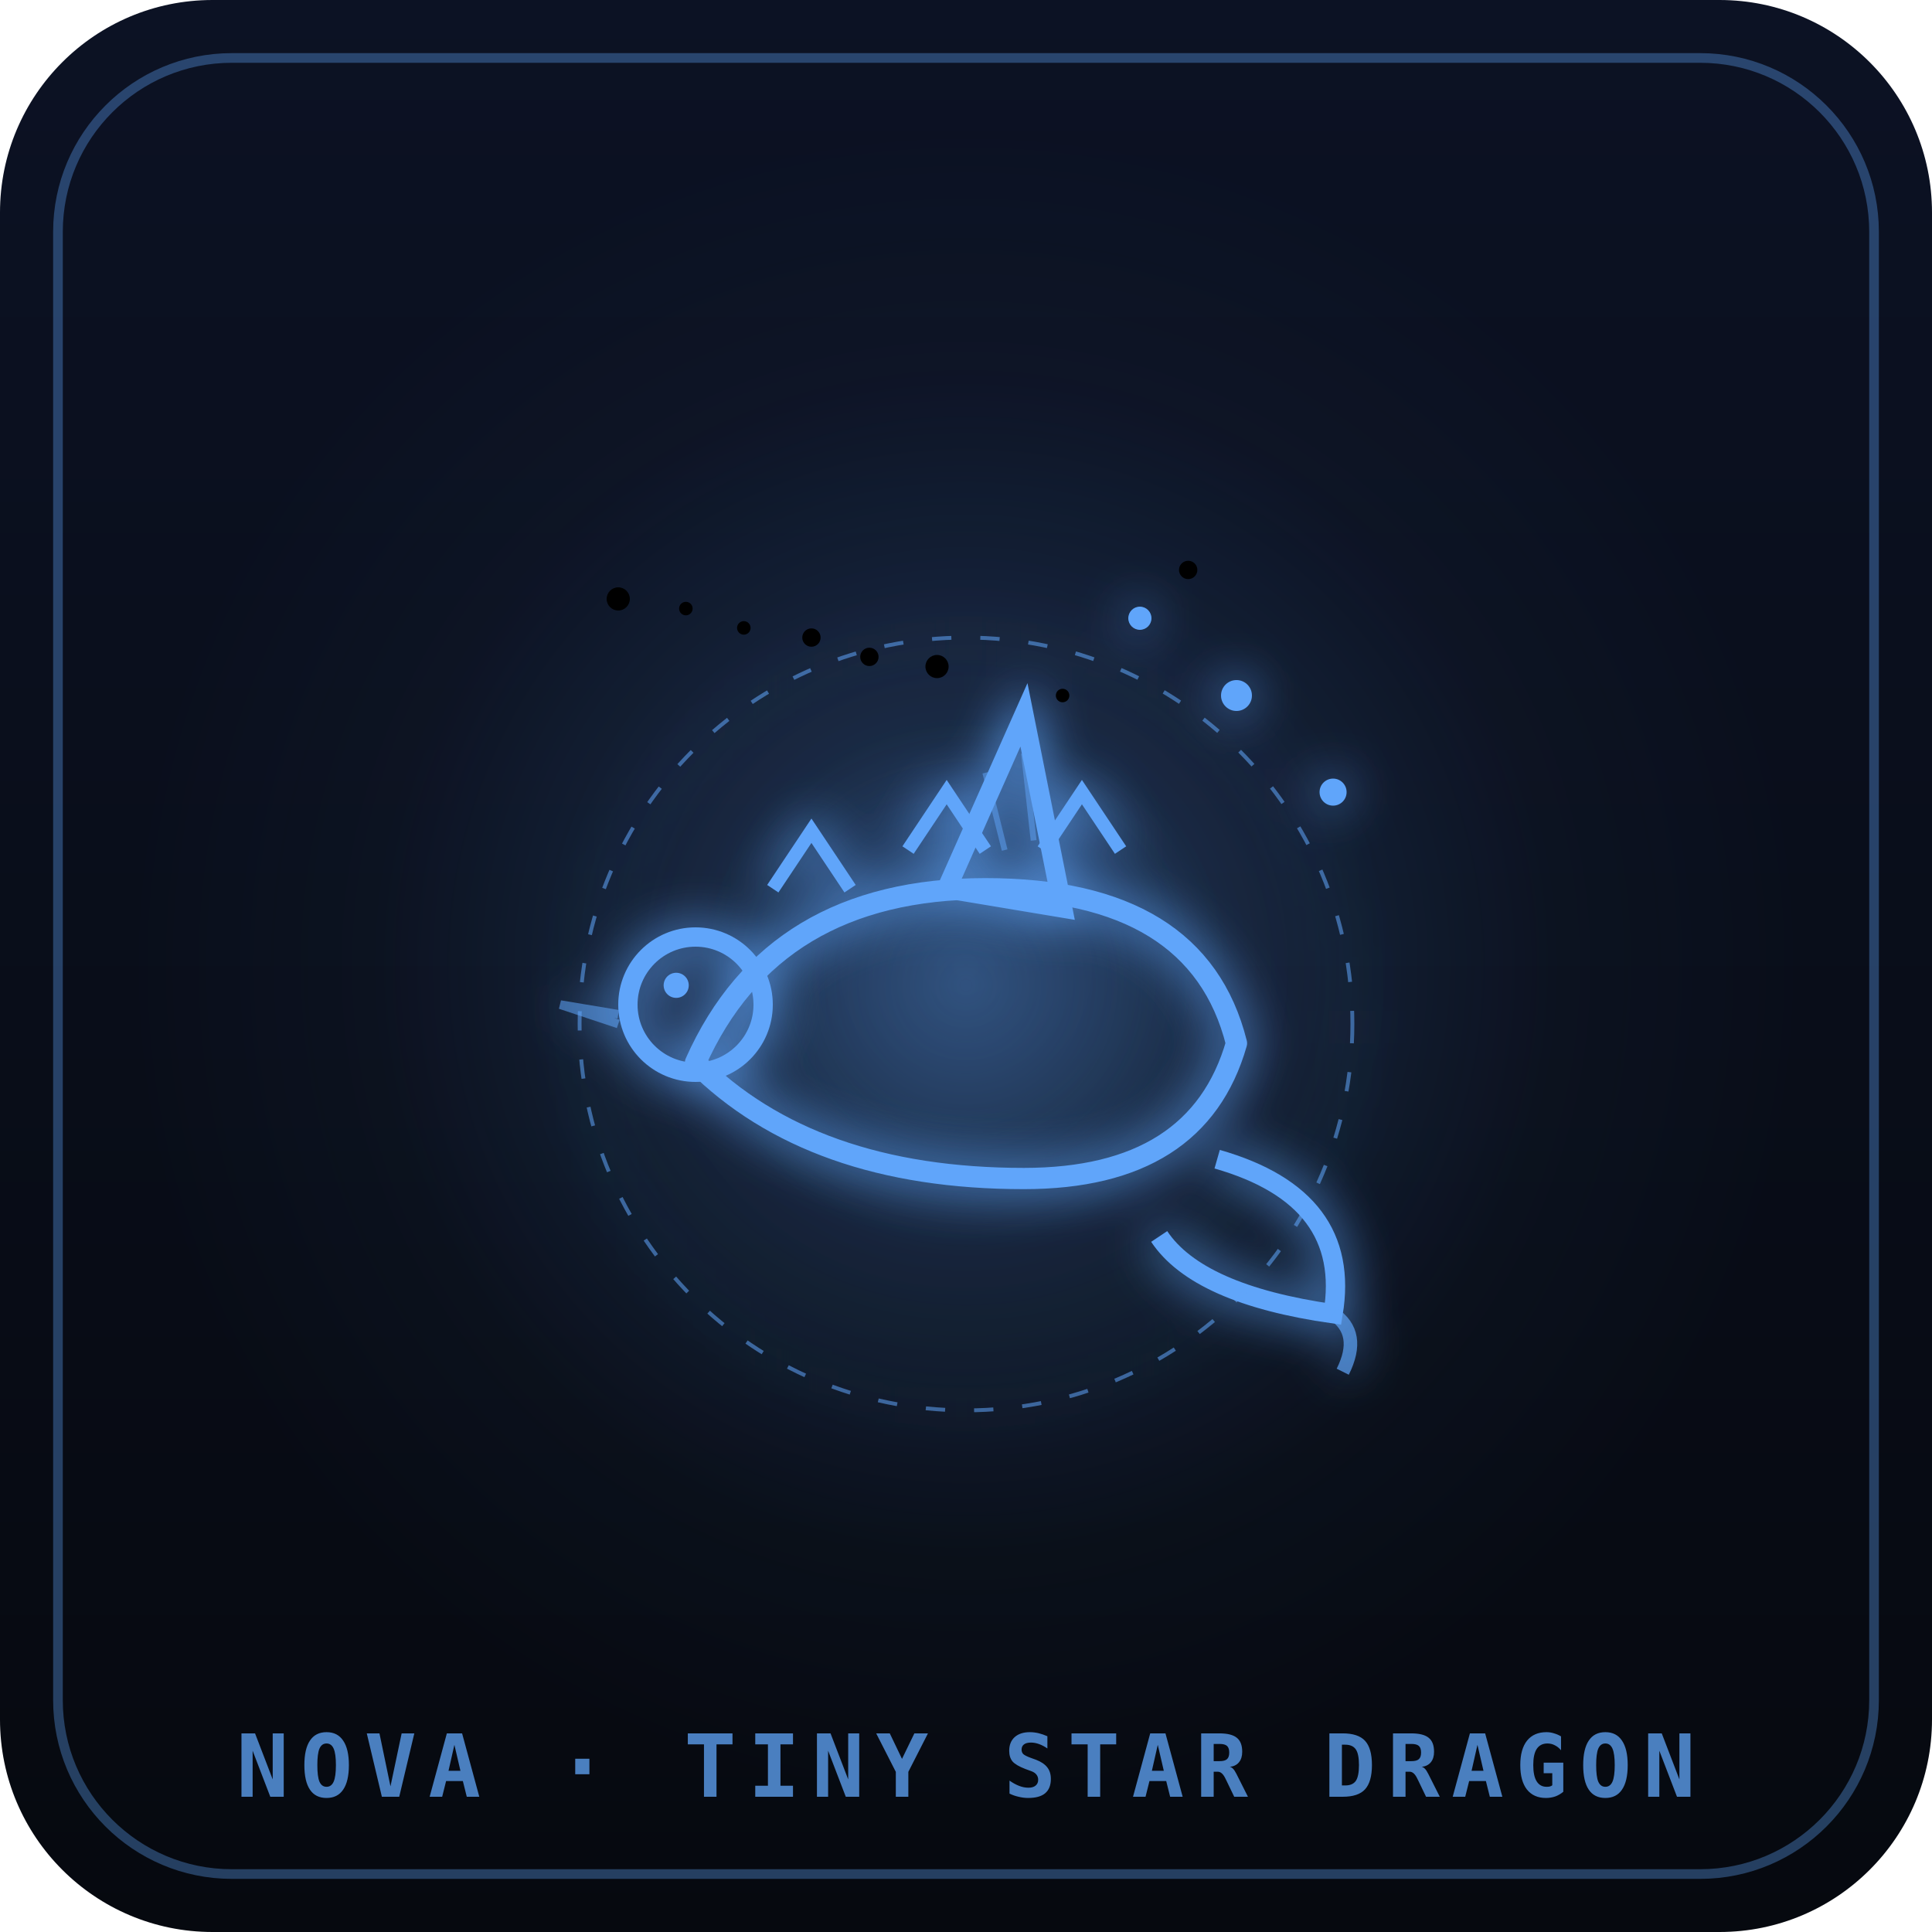
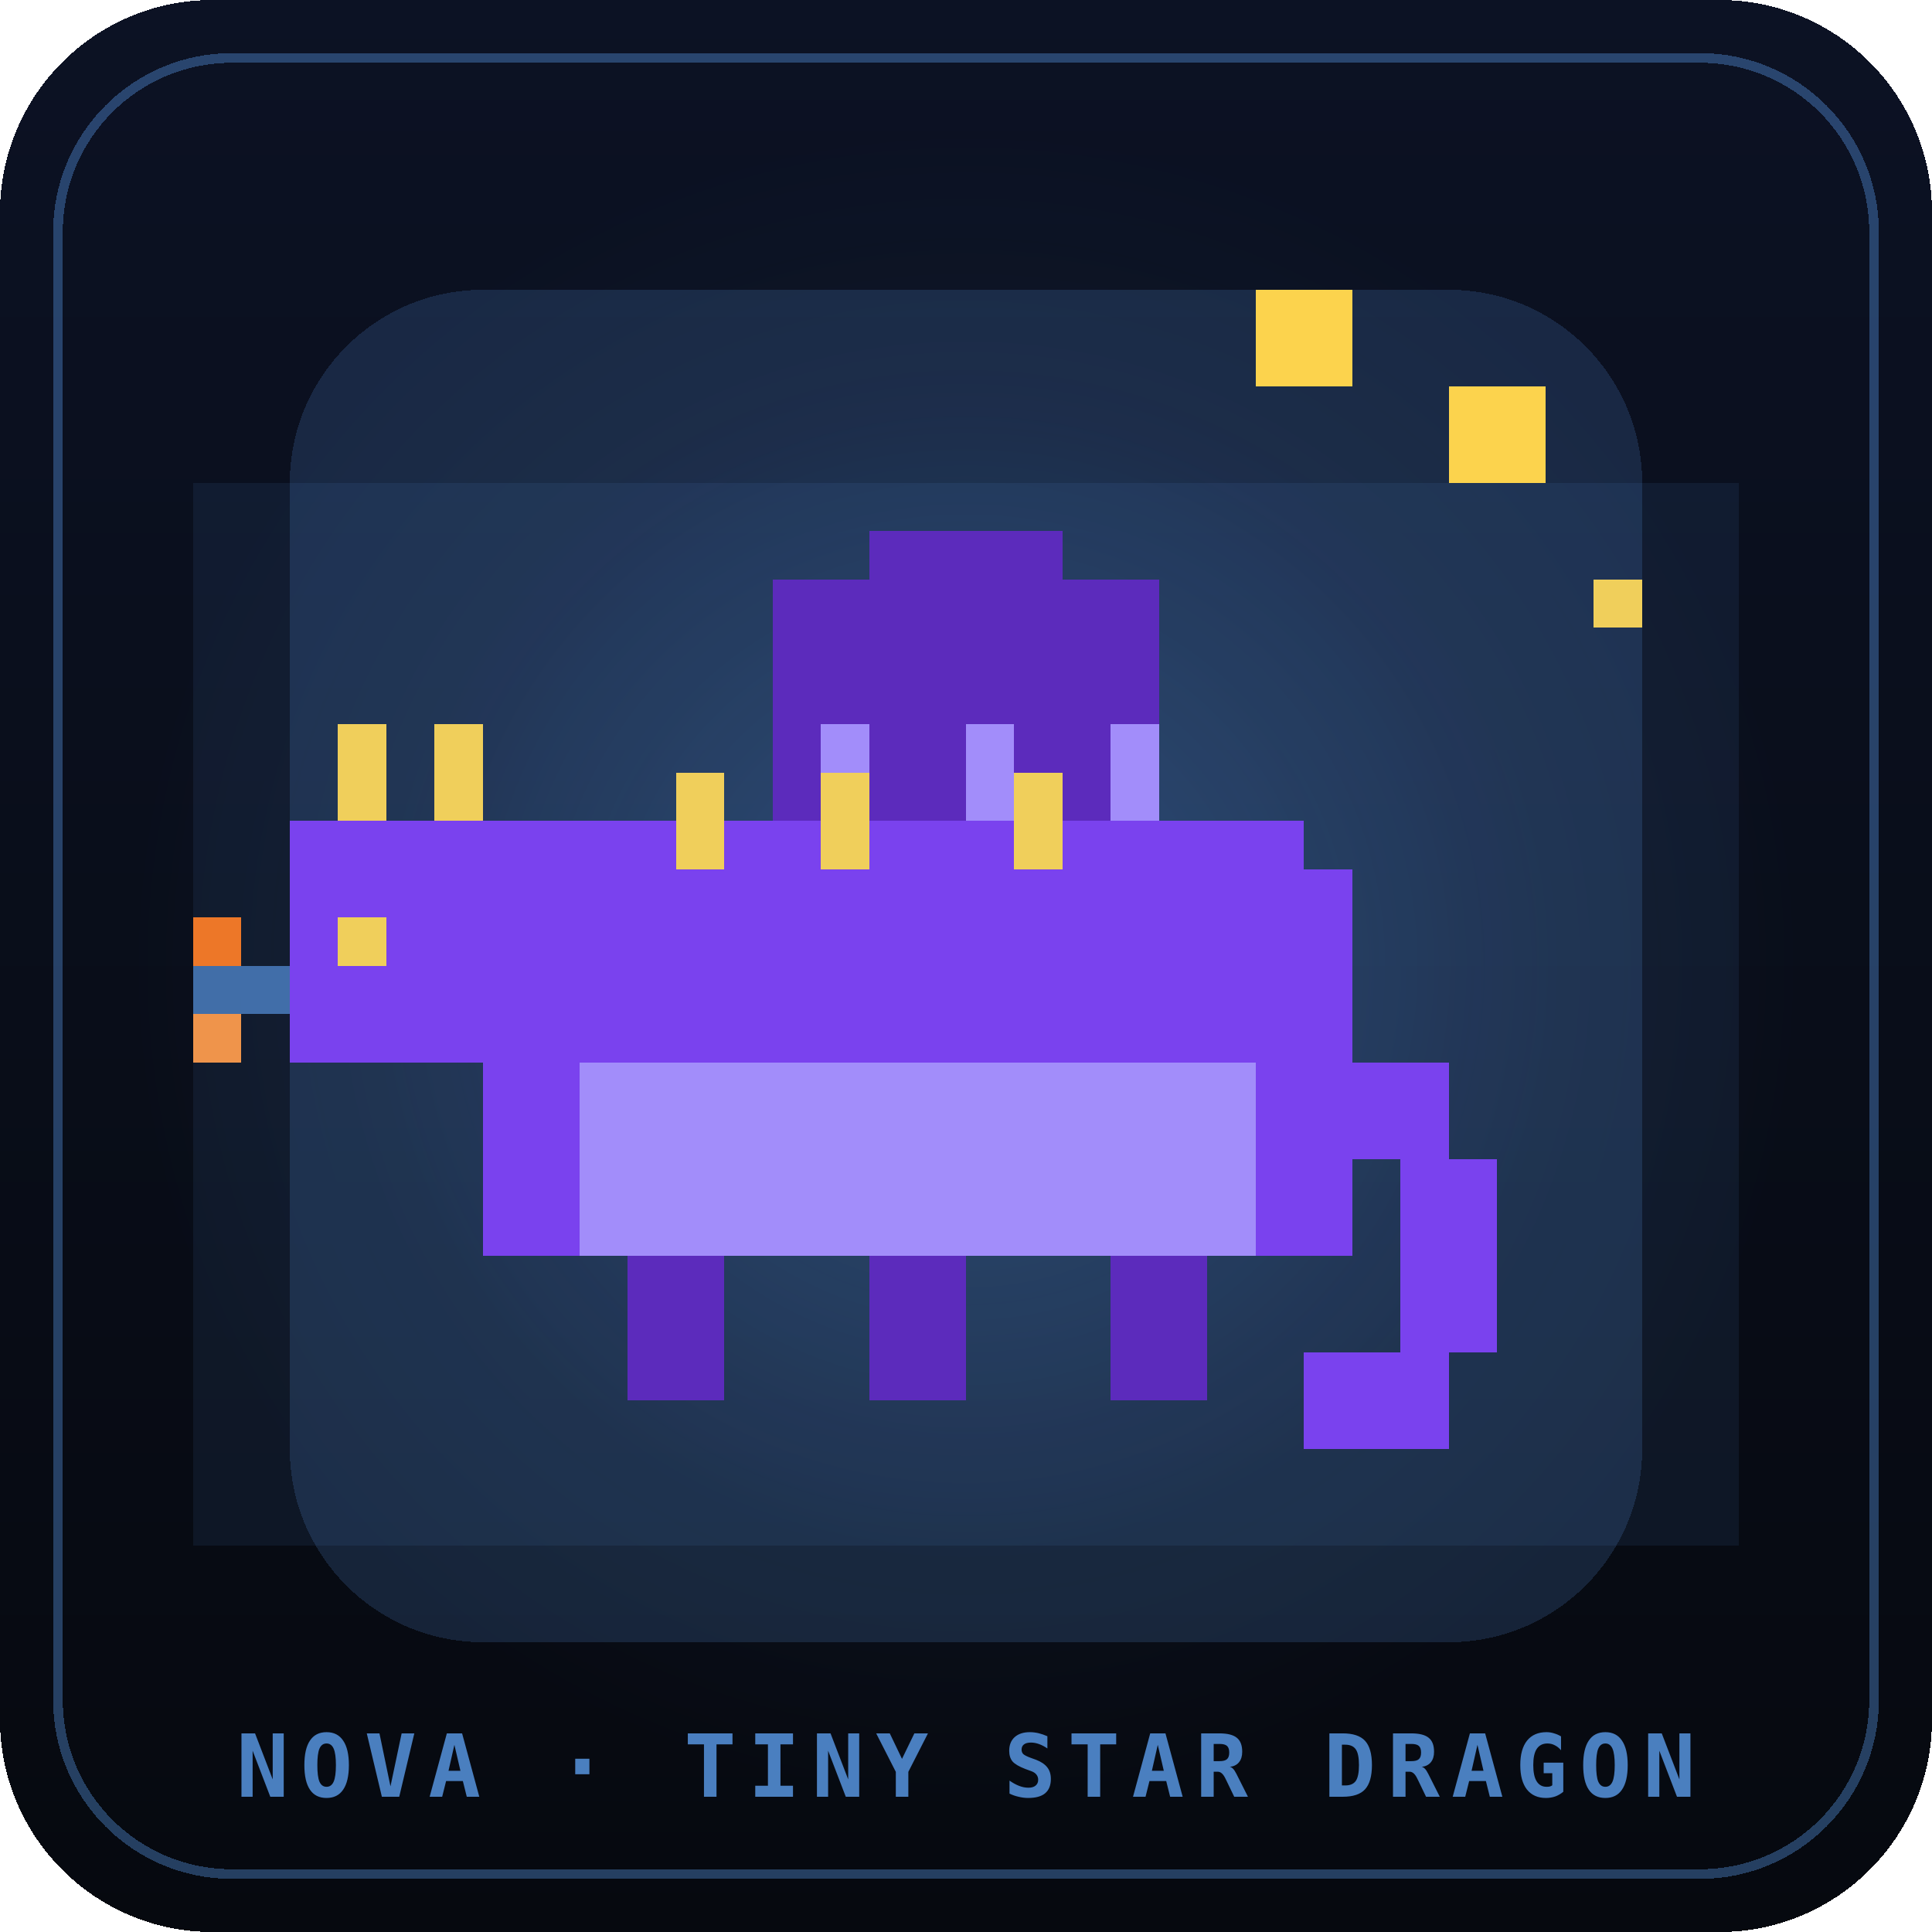
- <svg xmlns="http://www.w3.org/2000/svg" viewBox="0 0 200 200" width="200" height="200" role="img" aria-label="NOVA · Tiny Star Dragon mascot">
+ <svg xmlns="http://www.w3.org/2000/svg" viewBox="0 0 200 200" width="200" height="200" shape-rendering="crispEdges" role="img" aria-label="NOVA · Tiny Star Dragon mascot">
  <defs>
    <linearGradient id="bg" x1="0" y1="0" x2="0" y2="1">
      <stop offset="0%" stop-color="#0c1224" />
      <stop offset="100%" stop-color="#06090f" />
    </linearGradient>
    <radialGradient id="halo" cx="50%" cy="50%" r="50%">
      <stop offset="0%" stop-color="#60a5fa" stop-opacity=".25" />
      <stop offset="70%" stop-color="#60a5fa" stop-opacity=".03" />
      <stop offset="100%" stop-color="#60a5fa" stop-opacity="0" />
    </radialGradient>
  </defs>
  <rect width="200" height="200" rx="22" fill="url(#bg)" />
  <rect x="6" y="6" width="188" height="188" rx="18" fill="none" stroke="#60a5fa" stroke-opacity=".35" />
  <circle cx="100" cy="100" r="86" fill="url(#halo)" />
-   <g transform="translate(50,50) scale(1.0)" style="color:#60a5fa">
-     <defs>
-       <radialGradient id="halo-dragon-5" cx="50%" cy="50%" r="50%">
-         <stop offset="0%" stop-color="currentColor" stop-opacity="0.275" />
-         <stop offset="60%" stop-color="currentColor" stop-opacity="0.02" />
-         <stop offset="100%" stop-color="currentColor" stop-opacity="0" />
-       </radialGradient>
-       <filter id="glow-dragon-5" x="-40%" y="-40%" width="180%" height="180%">
-         <feGaussianBlur stdDeviation="2.5" result="b" />
-         <feMerge>
-           <feMergeNode in="b" />
-           <feMergeNode in="SourceGraphic" />
-         </feMerge>
-       </filter>
-     </defs>
-     <circle class="mascot-halo" cx="50" cy="52" r="46" fill="url(#halo-dragon-5)" />
-     <g class="mascot-body" filter="url(#glow-dragon-5)">
-       <g class="m-dr">
-         <path class="m-dr-tail" d="M76 70q14 4 12 16q-14 -2 -18 -8" fill="none" stroke="currentColor" stroke-width="2" />
-         <path class="m-dr-tail-tip" d="M88 86q3 2 1 6" stroke="currentColor" stroke-width="1.4" fill="none" opacity=".7" />
-         <path class="m-dr-body" d="M22 60q8 -18 30 -18q22 0 26 16q-4 14 -22 14q-22 0 -34 -12z" fill="none" stroke="currentColor" stroke-width="2.2" stroke-linejoin="round" />
-         <circle class="m-dr-head" cx="22" cy="54" r="7" fill="none" stroke="currentColor" stroke-width="2" />
-         <circle class="m-dr-eye" cx="20" cy="52" r="1.3" fill="currentColor" />
-         <path class="m-dr-breath" d="M14 56l-6 -2l6 1l-6 -1" stroke="currentColor" stroke-width="0.9" fill="none" opacity=".55" />
-         <path class="m-dr-wing" d="M48 42l8 -18l4 20z" fill="none" stroke="currentColor" stroke-width="2" />
-         <path class="m-dr-wing-detail" d="M52 30l2 8M56 28l1 9" stroke="currentColor" stroke-width=".6" opacity=".5" />
-         <path class="m-dr-spike" d="M30 42l4 -6l4 6M44 38l4 -6l4 6M58 38l4 -6l4 6" stroke="currentColor" stroke-width="1.4" fill="none" />
-         <circle class="m-star s1" cx="78" cy="22" r="1.6" fill="currentColor" />
-         <circle class="m-star s2" cx="68" cy="14" r="1.2" fill="currentColor" />
-         <circle class="m-star s3" cx="88" cy="32" r="1.4" fill="currentColor" />
-         <circle class="m-orbit" cx="50" cy="56" r="40" fill="none" stroke="currentColor" stroke-width="0.4" stroke-dasharray="2 3" opacity=".55" />
-       </g>
+   <g transform="translate(20,20) scale(5)" style="color:#60a5fa">
+     <rect class="halo" x="2" y="2" width="28" height="28" fill="currentColor" opacity="0.165" rx="4" />
+     <g class="mascot-body">
+       <rect x="22" y="18" width="4" height="2" fill="#7c3aed" class="r-tail" />
+       <rect x="25" y="20" width="2" height="4" fill="#7c3aed" class="r-tail" />
+       <rect x="23" y="24" width="3" height="2" fill="#7c3aed" class="r-tail" />
+       <rect x="6" y="14" width="18" height="8" fill="#7c3aed" class="r-body" />
+       <rect x="7" y="13" width="16" height="1" fill="#7c3aed" class="r-body" />
+       <rect x="8" y="18" width="14" height="4" fill="#a78bfa" class="r-belly" />
+       <rect x="9" y="22" width="2" height="3" fill="#5b21b6" class="r-leg" />
+       <rect x="14" y="22" width="2" height="3" fill="#5b21b6" class="r-leg" />
+       <rect x="19" y="22" width="2" height="3" fill="#5b21b6" class="r-leg" />
+       <rect x="12" y="8" width="8" height="5" fill="#5b21b6" class="r-wing" />
+       <rect x="14" y="7" width="4" height="1" fill="#5b21b6" class="r-wing" />
+       <rect x="13" y="11" width="1" height="2" fill="#a78bfa" class="r-wing-membrane" />
+       <rect x="16" y="11" width="1" height="2" fill="#a78bfa" class="r-wing-membrane" />
+       <rect x="19" y="11" width="1" height="2" fill="#a78bfa" class="r-wing-membrane" />
+       <rect x="10" y="12" width="1" height="2" fill="#fcd34d" class="r-spike" />
+       <rect x="13" y="12" width="1" height="2" fill="#fcd34d" class="r-spike" />
+       <rect x="17" y="12" width="1" height="2" fill="#fcd34d" class="r-spike" />
+       <rect x="2" y="13" width="6" height="5" fill="#7c3aed" class="r-head" />
+       <rect x="3" y="11" width="1" height="2" fill="#fcd34d" class="r-horn" />
+       <rect x="5" y="11" width="1" height="2" fill="#fcd34d" class="r-horn" />
+       <rect x="3" y="15" width="1" height="1" fill="#fcd34d" class="r-eye" />
+       <rect x="0" y="16" width="2" height="1" fill="currentColor" class="r-breath" opacity="0.6" />
    </g>
-     <circle class="evo-spark" cx="21" cy="13" r="0.7" style="animation-duration:1.6s;animation-delay:0s" />
-     <circle class="evo-spark" cx="34" cy="16" r="0.95" style="animation-duration:2.05s;animation-delay:0.21s" />
-     <circle class="evo-spark" cx="47" cy="19" r="1.2" style="animation-duration:2.5s;animation-delay:0.42s" />
-     <circle class="evo-spark" cx="60" cy="22" r="0.7" style="animation-duration:2.95s;animation-delay:0.63s" />
-     <circle class="evo-spark" cx="73" cy="9" r="0.95" style="animation-duration:1.6s;animation-delay:0.84s" />
-     <circle class="evo-spark" cx="14" cy="12" r="1.2" style="animation-duration:2.05s;animation-delay:1.05s" />
-     <circle class="evo-spark" cx="27" cy="15" r="0.7" style="animation-duration:2.5s;animation-delay:1.26s" />
-     <circle class="evo-spark" cx="40" cy="18" r="0.95" style="animation-duration:2.95s;animation-delay:1.47s" />
+     <g class="mascot-evo">
+       <rect x="26" y="4" width="2" height="2" fill="#fcd34d" class="r-star" />
+       <rect x="22" y="2" width="2" height="2" fill="#fcd34d" class="r-star" />
+       <rect x="29" y="8" width="1" height="1" fill="#fcd34d" class="r-star" />
+       <rect x="0" y="15" width="1" height="1" fill="#f97316" class="r-fire" />
+       <rect x="0" y="17" width="1" height="1" fill="#fb923c" class="r-fire" />
+       <rect x="0" y="6" width="32" height="22" fill="currentColor" class="r-orbit" opacity="0.08" />
+     </g>
  </g>
  <text x="100" y="186" text-anchor="middle" font-family="JetBrains Mono, ui-monospace, monospace" font-weight="700" font-size="9" fill="#60a5fa" opacity=".75" letter-spacing="1.2">
    NOVA · TINY STAR DRAGON
  </text>
</svg>
